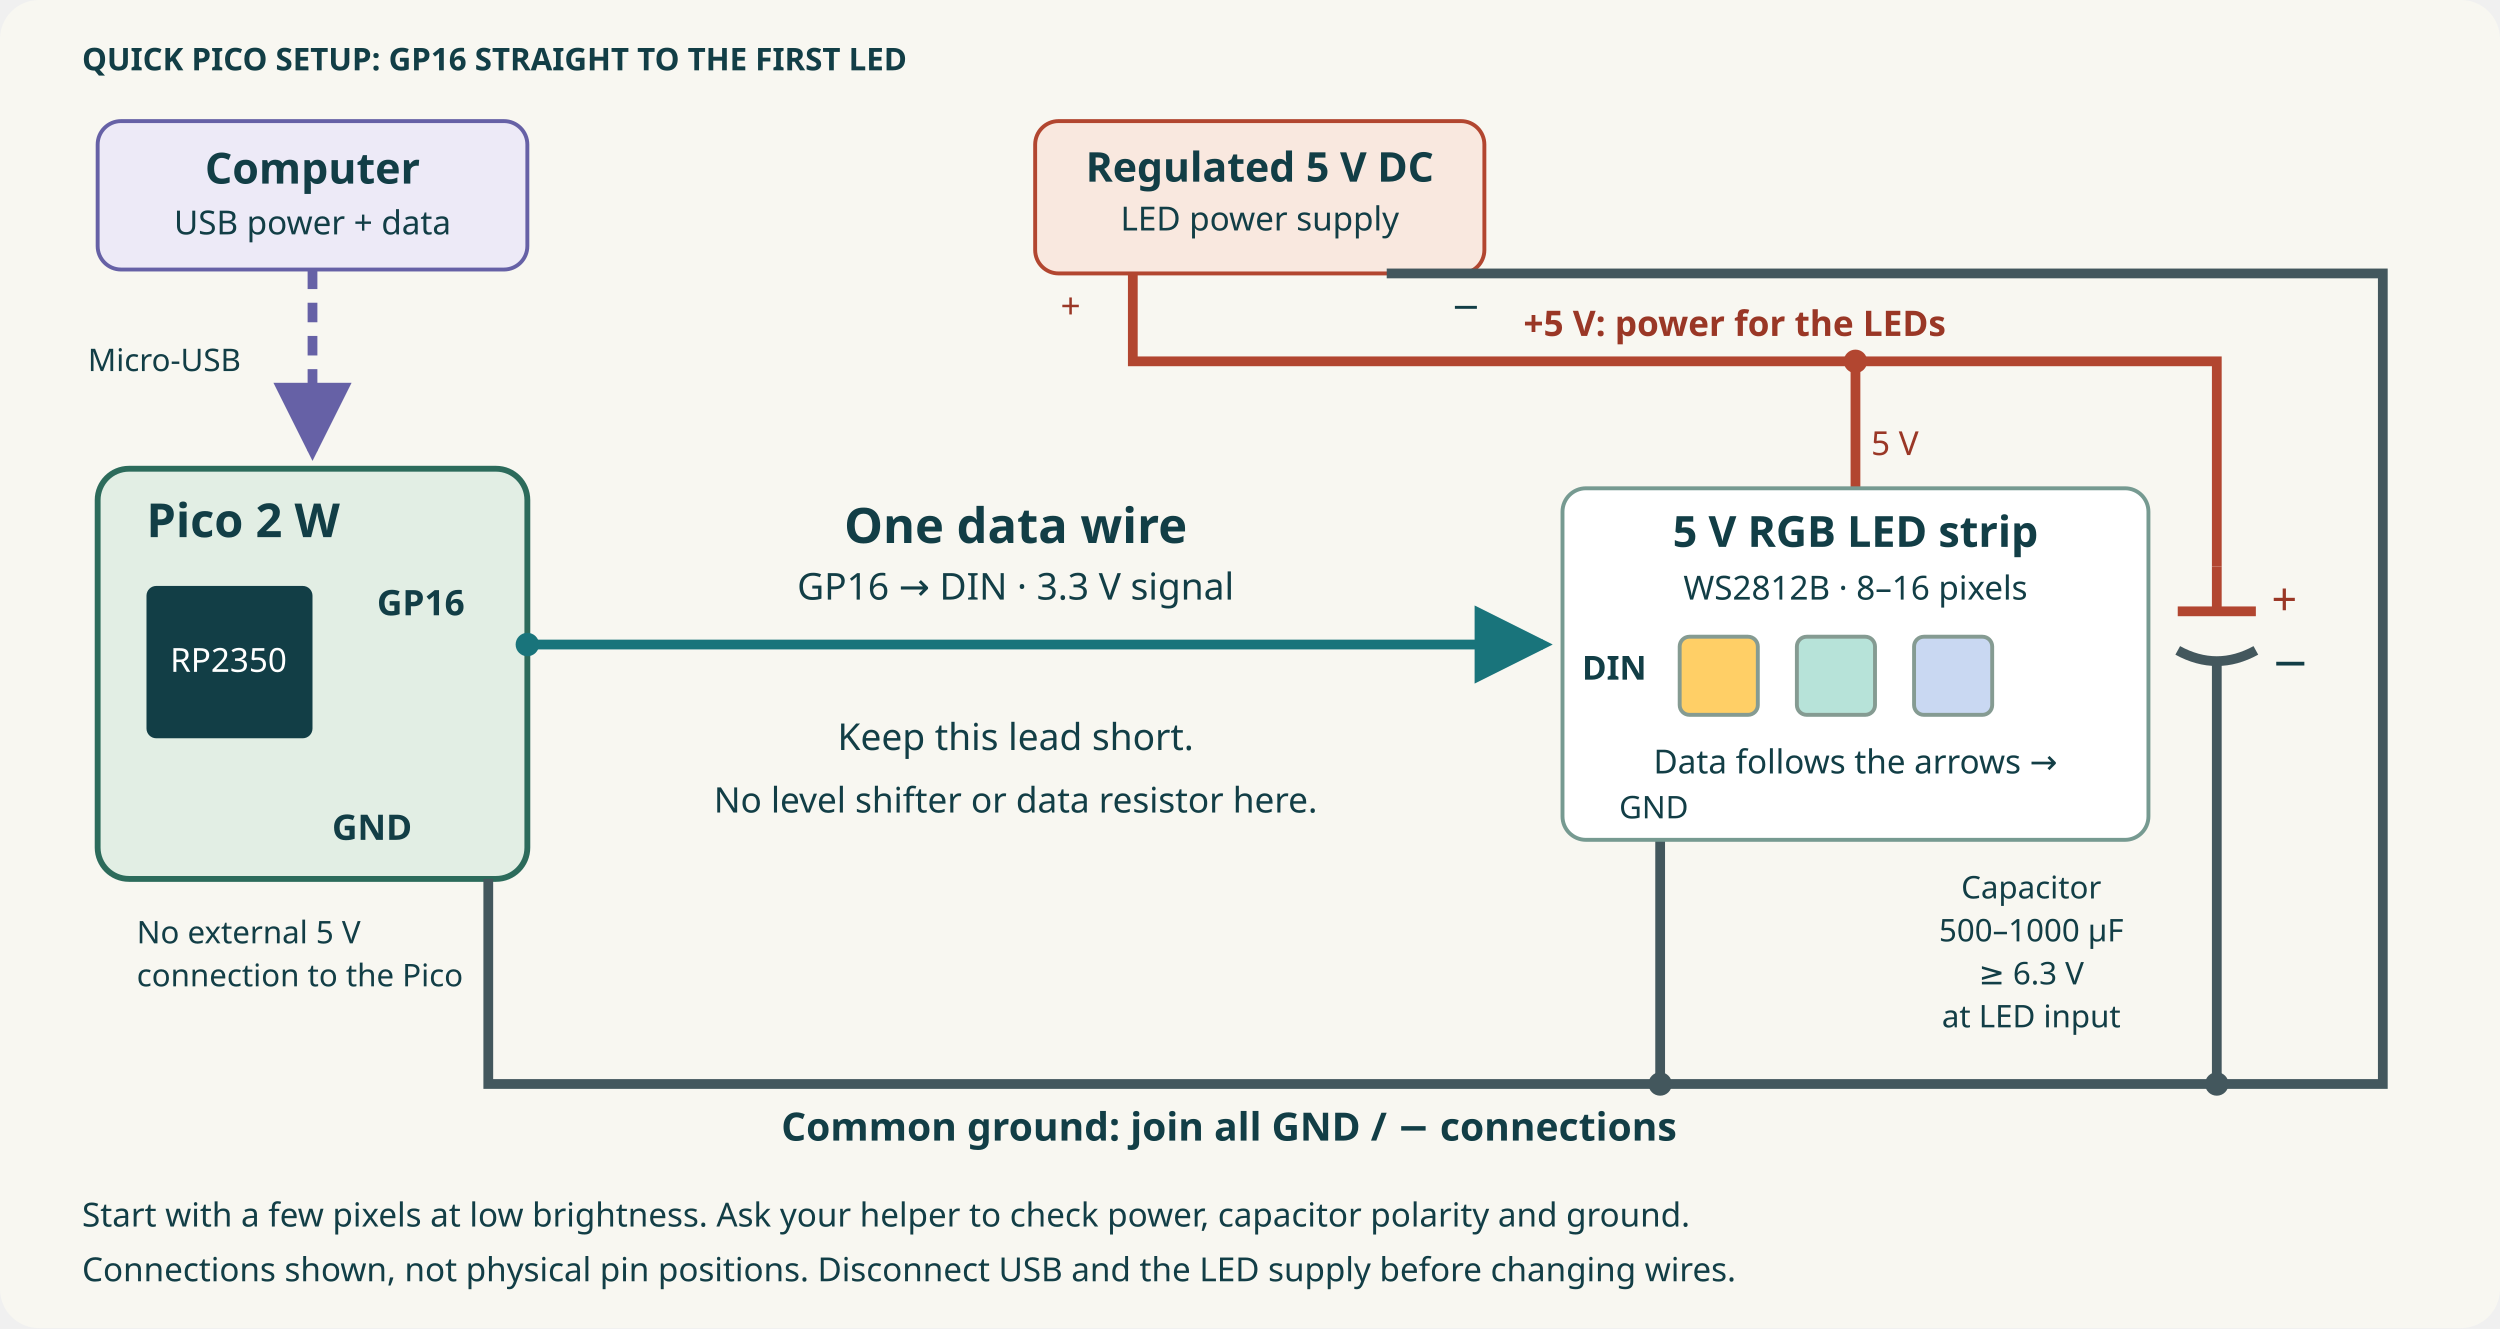
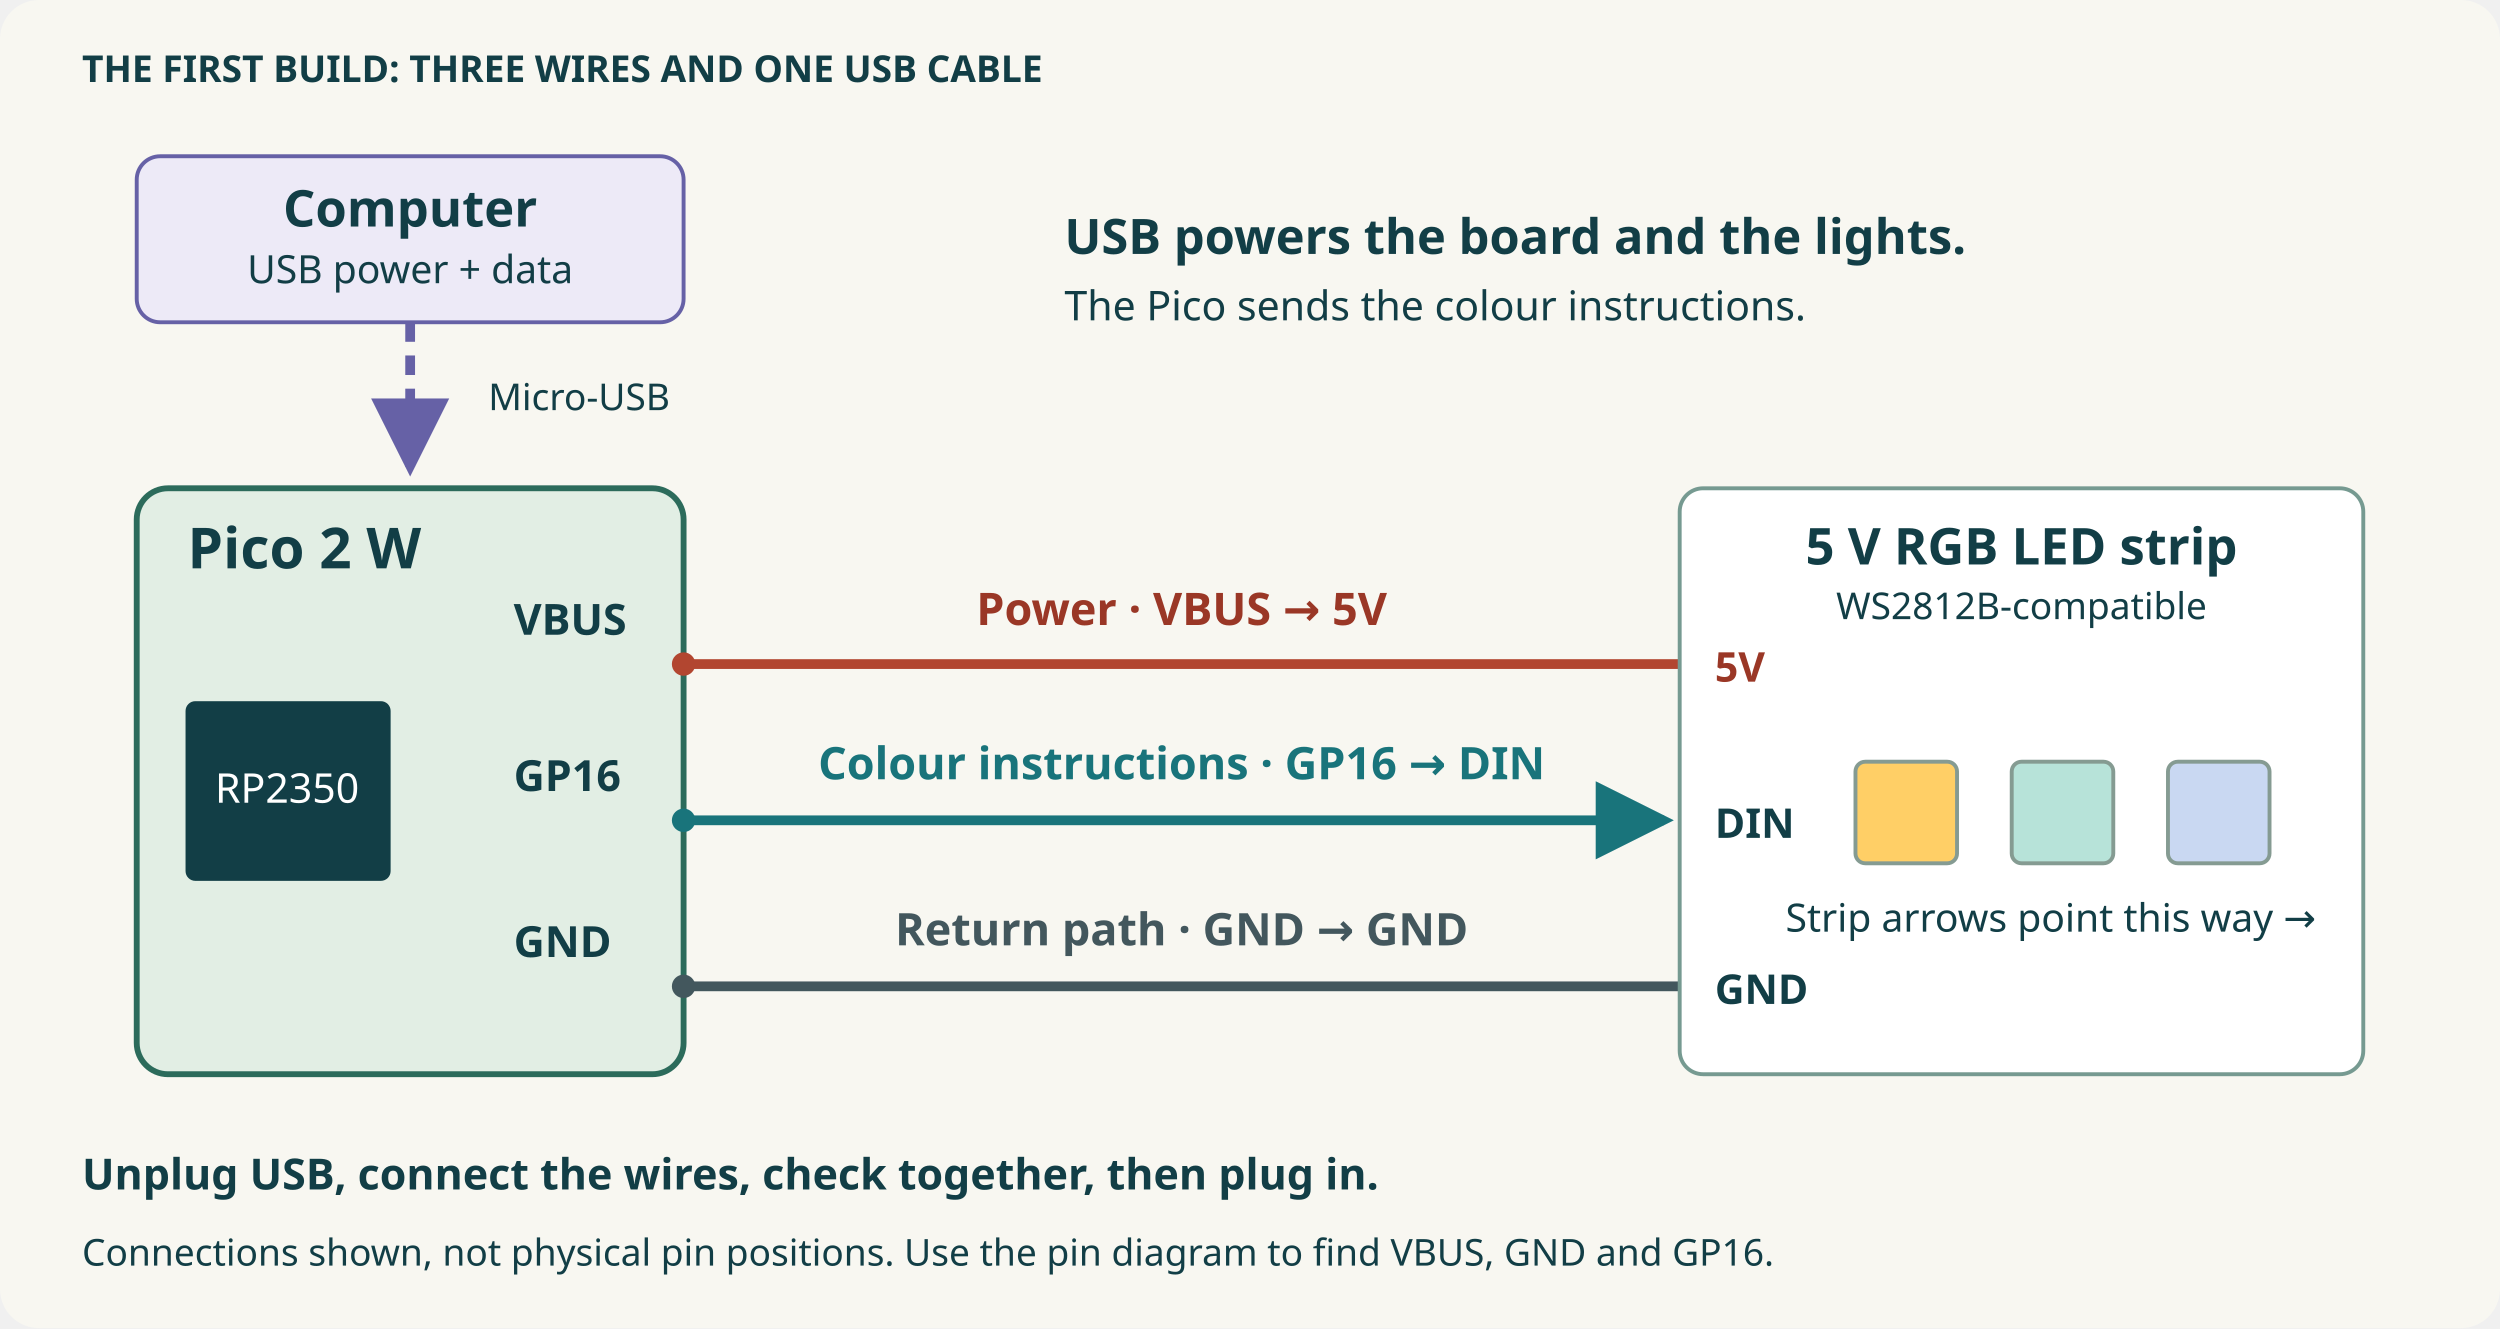
<svg xmlns="http://www.w3.org/2000/svg" width="1280" height="680" viewBox="0 0 1280 680" role="img" aria-labelledby="title desc">
  <defs>
    <marker id="data-arrow" markerWidth="8" markerHeight="8" refX="7" refY="4" orient="auto">
      <path d="M0 0 L8 4 L0 8 Z" fill="#19747b" />
    </marker>
    <marker id="usb-arrow" markerWidth="8" markerHeight="8" refX="7" refY="4" orient="auto">
      <path d="M0 0 L8 4 L0 8 Z" fill="#6661a6" />
    </marker>
  </defs>
  <rect width="1280" height="680" rx="20" fill="#f8f7f1" />
  <g font-family="system-ui, sans-serif" fill="#123e46">
-     <text x="42" y="36" font-size="16" font-weight="700">QUICK PICO SETUP: GP16 STRAIGHT TO THE FIRST LED</text>
-     <rect x="50" y="62" width="220" height="76" rx="12" fill="#edeaf7" stroke="#6661a6" stroke-width="2" />
-     <text x="160" y="94" font-size="22" text-anchor="middle" font-weight="700">Computer</text>
-     <text x="160" y="120" font-size="17" text-anchor="middle">USB power + data</text>
-     <path d="M160 138 V231" fill="none" stroke="#6661a6" stroke-width="5" stroke-dasharray="10 7" marker-end="url(#usb-arrow)" />
-     <text x="45" y="190" font-size="16">Micro-USB</text>
-     <rect x="50" y="240" width="220" height="210" rx="16" fill="#e2eee4" stroke="#2c6b5b" stroke-width="3" />
-     <text x="75" y="275" font-size="24" font-weight="700">Pico 2 W</text>
-     <rect x="75" y="300" width="85" height="78" rx="5" fill="#123e46" />
-     <text x="117" y="344" font-size="17" fill="white" text-anchor="middle">RP2350</text>
-     <text x="193" y="315" font-size="18" font-weight="700">GP16</text>
-     <circle cx="270" cy="330" r="6" fill="#19747b" />
-     <text x="170" y="430" font-size="18" font-weight="700">GND</text>
-     <text x="70" y="483" font-size="16">No external 5 V</text>
-     <text x="70" y="505" font-size="16">connection to the Pico</text>
-     <rect x="530" y="62" width="230" height="78" rx="12" fill="#f9e8df" stroke="#b24630" stroke-width="2" />
-     <text x="645" y="93" font-size="21" text-anchor="middle" font-weight="700">Regulated 5 V DC</text>
-     <text x="645" y="118" font-size="17" text-anchor="middle">LED power supply</text>
-     <path d="M580 140 V185 H1135 V290 M950 185 V250" stroke="#b24630" stroke-width="5" fill="none" />
-     <circle cx="950" cy="185" r="6" fill="#b24630" />
-     <text x="780" y="172" font-size="18" fill="#9a3726" font-weight="700">+5 V: power for the LEDs</text>
-     <text x="543" y="163" font-size="18" fill="#9a3726">+</text>
-     <path d="M710 140 H1220 V555 H250 V450 M850 430 V555 M1135 363 V555" stroke="#43575d" stroke-width="5" fill="none" />
-     <text x="743" y="163" font-size="18">−</text>
-     <text x="520" y="278" font-size="25" font-weight="700" text-anchor="middle">One data wire</text>
-     <text x="520" y="307" font-size="19" text-anchor="middle">GP16 → DIN · 3.3 V signal</text>
-     <path d="M270 330 H790" stroke="#19747b" stroke-width="5" fill="none" marker-end="url(#data-arrow)" />
-     <text x="520" y="384" font-size="19" text-anchor="middle">Keep this lead short.</text>
-     <text x="520" y="416" font-size="18" text-anchor="middle">No level shifter or data resistor here.</text>
-     <rect x="800" y="250" width="300" height="180" rx="12" fill="white" stroke="#769a91" stroke-width="2" />
-     <text x="950" y="280" font-size="22" text-anchor="middle" font-weight="700">5 V RGB LED strip</text>
-     <text x="950" y="307" font-size="17" text-anchor="middle">WS2812B · 8–16 pixels</text>
-     <text x="810" y="348" font-size="17" font-weight="700">DIN</text>
+     <text x="42" y="42" font-size="19" font-weight="700">THE FIRST BUILD: THREE WIRES AND ONE USB CABLE</text>
+     <rect x="70" y="80" width="280" height="85" rx="12" fill="#edeaf7" stroke="#6661a6" stroke-width="2" />
+     <text x="210" y="116" font-size="26" text-anchor="middle" font-weight="700">Computer</text>
+     <text x="210" y="145" font-size="20" text-anchor="middle">USB power + data</text>
+     <path d="M210 165 V239" fill="none" stroke="#6661a6" stroke-width="5" stroke-dasharray="10 7" marker-end="url(#usb-arrow)" />
+     <text x="250" y="210" font-size="19">Micro-USB</text>
+     <text x="545" y="130" font-size="25" font-weight="700">USB powers the board and the lights.</text>
+     <text x="545" y="164" font-size="21">The Pico sends the colour instructions.</text>
+     <rect x="70" y="250" width="280" height="300" rx="16" fill="#e2eee4" stroke="#2c6b5b" stroke-width="3" />
+     <text x="96" y="291" font-size="29" font-weight="700">Pico 2 W</text>
+     <rect x="95" y="359" width="105" height="92" rx="5" fill="#123e46" />
+     <text x="147" y="411" font-size="21" fill="white" text-anchor="middle">RP2350</text>
+     <text x="263" y="325" font-size="22" font-weight="700">VBUS</text>
+     <text x="263" y="405" font-size="22" font-weight="700">GP16</text>
+     <text x="263" y="490" font-size="22" font-weight="700">GND</text>
+     <circle cx="350" cy="340" r="6" fill="#b24630" />
+     <circle cx="350" cy="420" r="6" fill="#19747b" />
+     <circle cx="350" cy="505" r="6" fill="#43575d" />
+     <path d="M350 340 H860" stroke="#b24630" stroke-width="5" fill="none" />
+     <text x="605" y="320" font-size="23" text-anchor="middle" fill="#9a3726" font-weight="700">Power · VBUS → 5V</text>
+     <path d="M350 420 H852" stroke="#19747b" stroke-width="5" fill="none" marker-end="url(#data-arrow)" />
+     <text x="605" y="399" font-size="23" text-anchor="middle" fill="#19747b" font-weight="700">Colour instructions · GP16 → DIN</text>
+     <path d="M350 505 H860" stroke="#43575d" stroke-width="5" fill="none" />
+     <text x="605" y="484" font-size="23" text-anchor="middle" fill="#43575d" font-weight="700">Return path · GND → GND</text>
+     <rect x="860" y="250" width="350" height="300" rx="12" fill="white" stroke="#769a91" stroke-width="2" />
+     <text x="1035" y="289" font-size="26" text-anchor="middle" font-weight="700">5 V RGB LED strip</text>
+     <text x="1035" y="317" font-size="19" text-anchor="middle">WS2812B-compatible</text>
+     <text x="878" y="349" font-size="21" fill="#9a3726" font-weight="700">5V</text>
+     <text x="878" y="429" font-size="21" font-weight="700">DIN</text>
+     <text x="878" y="514" font-size="21" font-weight="700">GND</text>
    <g stroke="#859b92" stroke-width="2">
-       <rect x="860" y="326" width="40" height="40" rx="5" fill="#ffcf66" />
-       <rect x="920" y="326" width="40" height="40" rx="5" fill="#b7e3d9" />
-       <rect x="980" y="326" width="40" height="40" rx="5" fill="#c9d8f2" />
+       <rect x="950" y="390" width="52" height="52" rx="5" fill="#ffcf66" />
+       <rect x="1030" y="390" width="52" height="52" rx="5" fill="#b7e3d9" />
+       <rect x="1110" y="390" width="52" height="52" rx="5" fill="#c9d8f2" />
    </g>
-     <text x="950" y="396" font-size="17" text-anchor="middle">Data follows the arrows →</text>
-     <text x="829" y="419" font-size="16">GND</text>
-     <text x="958" y="233" font-size="17" fill="#9a3726">5 V</text>
-     <path d="M1135 290 V313 M1115 313 H1155" stroke="#b24630" stroke-width="5" fill="none" />
-     <path d="M1115 333 Q1135 344 1155 333 M1135 340 V363" stroke="#43575d" stroke-width="5" fill="none" />
-     <text x="1163" y="315" font-size="23" fill="#9a3726">+</text>
-     <text x="1163" y="347" font-size="23">−</text>
-     <text x="1040" y="460" font-size="16" text-anchor="middle">Capacitor</text>
-     <text x="1040" y="482" font-size="16" text-anchor="middle">500–1000 µF</text>
-     <text x="1040" y="504" font-size="16" text-anchor="middle">≥ 6.3 V</text>
-     <text x="1040" y="526" font-size="16" text-anchor="middle">at LED input</text>
-     <g fill="#43575d">
-       <circle cx="850" cy="555" r="6" />
-       <circle cx="1135" cy="555" r="6" />
-     </g>
-     <text x="400" y="584" font-size="20" font-weight="700">Common ground: join all GND / − connections</text>
-     <text x="42" y="628" font-size="17">Start with a few pixels at low brightness. Ask your helper to check power, capacitor polarity and ground.</text>
-     <text x="42" y="656" font-size="17">Connections shown, not physical pin positions. Disconnect USB and the LED supply before changing wires.</text>
+     <text x="1050" y="477" font-size="20" text-anchor="middle">Strip arrows point this way →</text>
+     <text x="42" y="609" font-size="22" font-weight="700">Unplug USB, connect the wires, check together, then plug in.</text>
+     <text x="42" y="648" font-size="19">Connections shown, not physical pin positions. Use the pin diagram to find VBUS, GND and GP16.</text>
  </g>
</svg>
